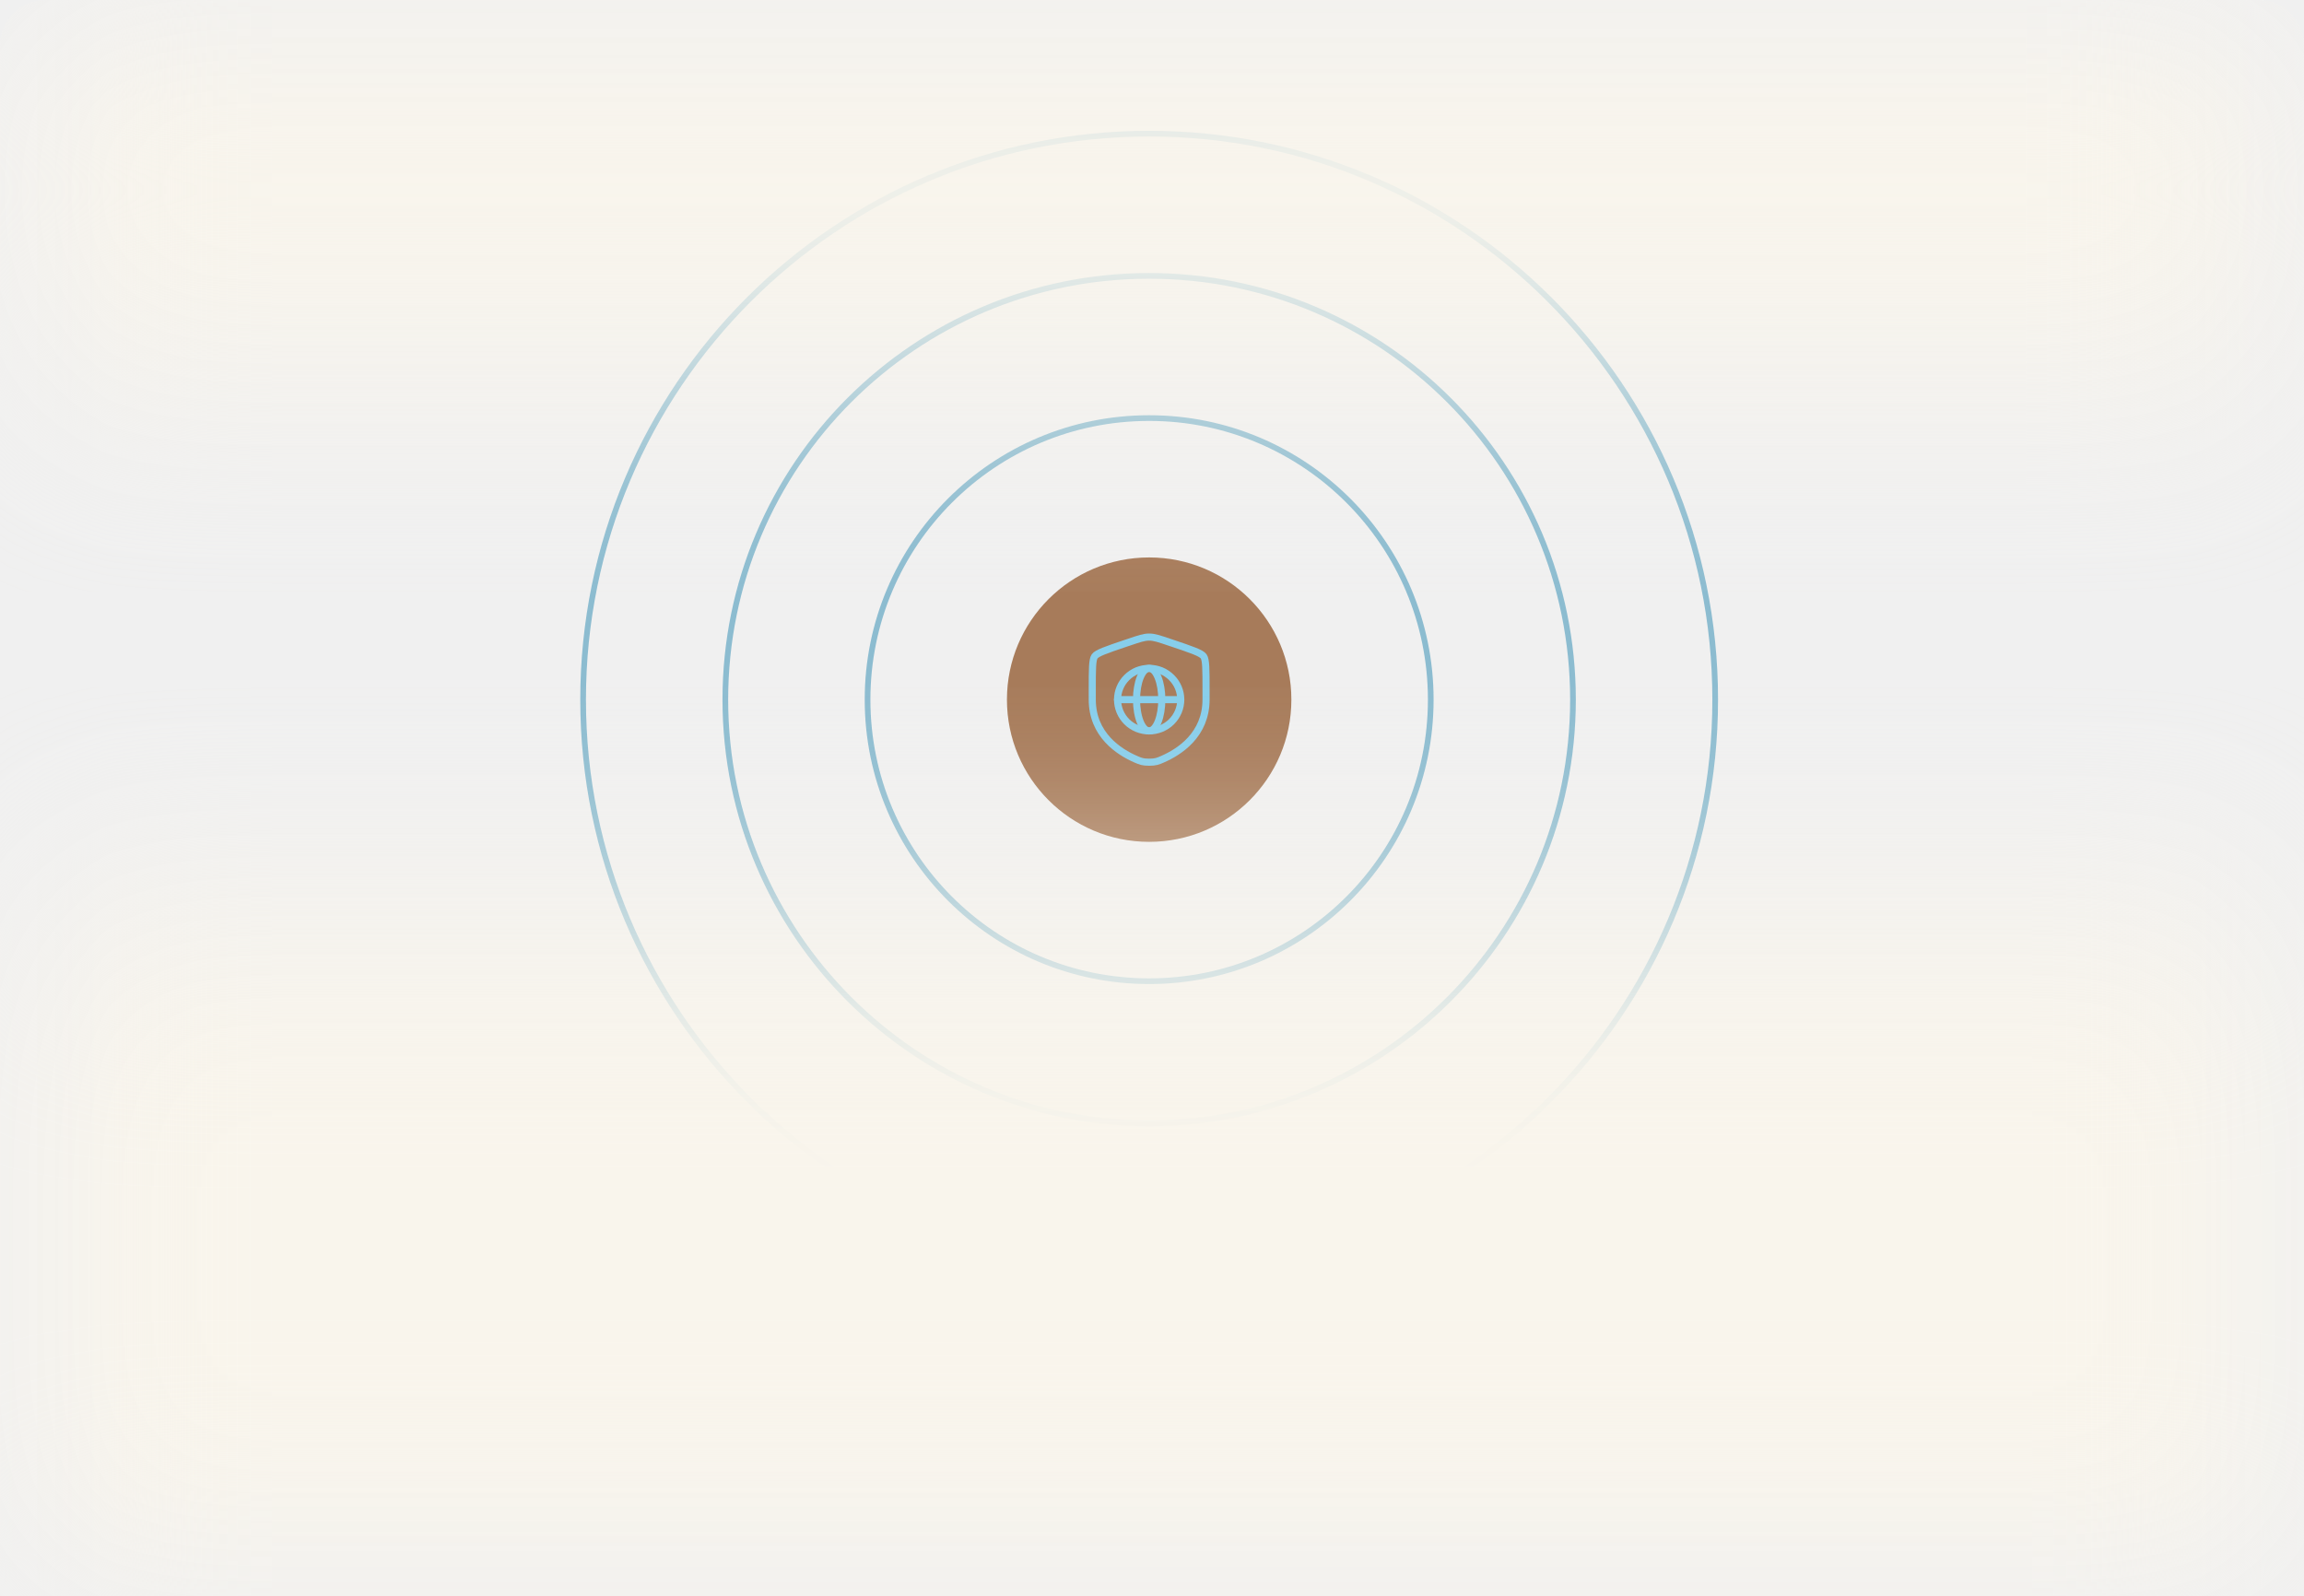
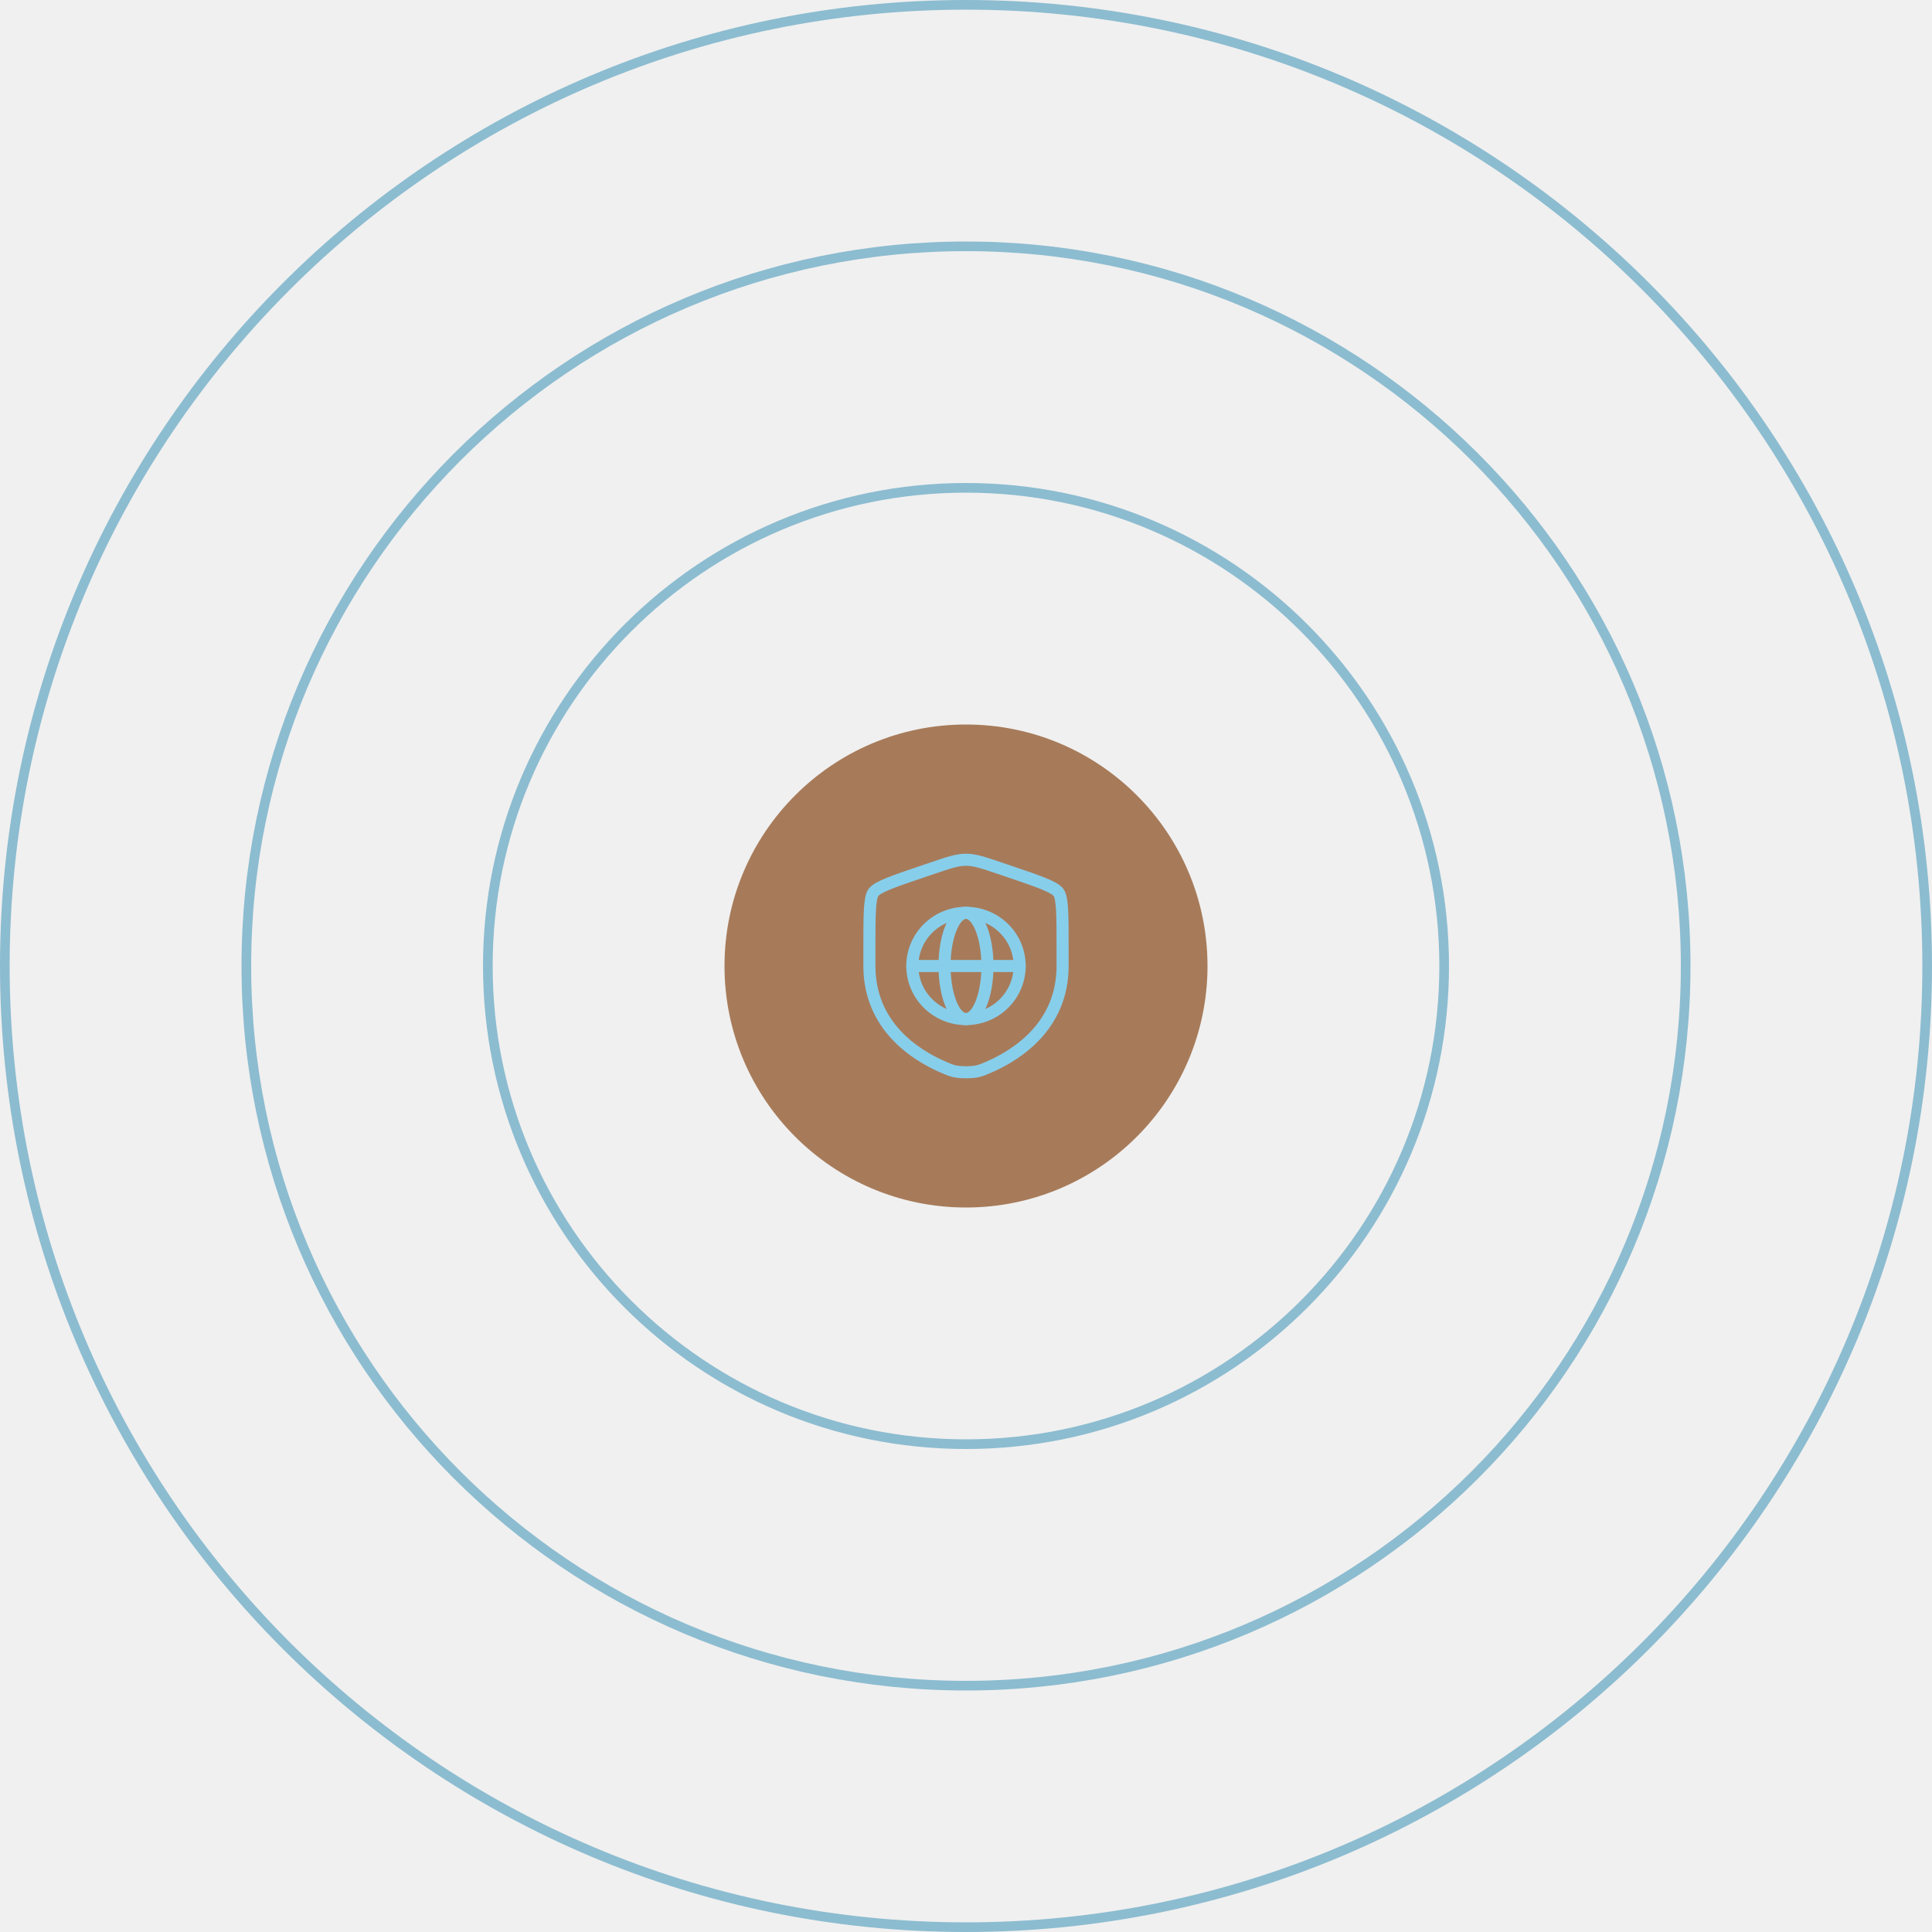
- <svg xmlns="http://www.w3.org/2000/svg" viewBox="0 0 405 280.5" fill="none" id="57cbbac3" x="0" y="0">
-   <g id="HOMEPAGE" data-node-id="146:153" clip-path="url(#clip0_146_153)">
-     <g id="OUR APPROACH " data-node-id="191:289">
-       <g id="Frame 2147224307" data-node-id="191:292">
-         <g id="Frame 2147224303" data-node-id="191:310">
-           <g clip-path="url(#clip7_146_153)">
-             <g id="Frame 2147224305_2" data-node-id="191:311">
-               <circle id="Ellipse 2829_2" data-node-id="191:312" cx="202" cy="123" r="74.5" stroke="#73AFC8" stroke-opacity="0.8" />
-               <circle id="Ellipse 2830_2" data-node-id="191:313" cx="202" cy="123" r="49.5" stroke="#73AFC8" stroke-opacity="0.8" />
-               <circle id="Ellipse 2831_2" data-node-id="191:314" cx="202" cy="123" r="99.5" stroke="#73AFC8" stroke-opacity="0.8" />
-               <g id="Frame 2147224304_2" data-node-id="191:315">
-                 <circle id="Ellipse 2833_2" data-node-id="191:316" cx="202" cy="123" r="25" fill="#A77B5A" />
-                 <g id="Frame 2147224306" data-node-id="191:317">
-                   <path id="Vector_25" data-node-id="191:318" d="M192,121.26c0,-3.52 0,-5.28 0.419,-5.87c0.42,-0.59 2.09,-1.16 5.431,-2.29l0.636,-0.21c1.742,-0.59 2.612,-0.89 3.514,-0.89c0.902,0 1.772,0.3 3.514,0.89l0.636,0.21c3.341,1.13 5.011,1.7 5.431,2.29c0.419,0.59 0.419,2.35 0.419,5.87c0,0.53 0,1.11 0,1.73c0,6.2 -4.71,9.21 -7.665,10.49c-0.802,0.35 -1.202,0.52 -2.335,0.52c-1.133,0 -1.533,-0.17 -2.335,-0.52c-2.955,-1.28 -7.665,-4.29 -7.665,-10.49c0,-0.62 0,-1.2 0,-1.73z" stroke="#87CEEB" stroke-width="1.25" />
-                   <path id="Vector_26" data-node-id="191:319" d="M207.555,123c0,0.72 -0.143,1.43 -0.422,2.1c-0.28,0.67 -0.689,1.27 -1.205,1.79c-0.516,0.51 -1.128,0.91 -1.802,1.19c-0.674,0.27 -1.397,0.42 -2.126,0.42c-0.73,0 -1.452,-0.15 -2.126,-0.42c-0.674,-0.28 -1.287,-0.68 -1.802,-1.19c-0.516,-0.52 -0.926,-1.12 -1.205,-1.79c-0.279,-0.67 -0.423,-1.38 -0.423,-2.1c0,-0.73 0.144,-1.44 0.423,-2.11c0.279,-0.67 0.689,-1.27 1.205,-1.78c0.515,-0.51 1.128,-0.92 1.802,-1.2c0.674,-0.27 1.396,-0.41 2.126,-0.41c0.729,0 1.452,0.14 2.126,0.41c0.674,0.28 1.286,0.69 1.802,1.2c0.516,0.51 0.925,1.11 1.205,1.78c0.279,0.67 0.422,1.38 0.422,2.11z" stroke="#87CEEB" stroke-width="1.25" />
-                   <path id="Vector_27" data-node-id="191:320" d="M204.053,125.1c0.112,-0.67 0.169,-1.38 0.169,-2.1c0,-0.73 -0.057,-1.44 -0.169,-2.11c-0.112,-0.67 -0.275,-1.27 -0.482,-1.78c-0.206,-0.51 -0.451,-0.92 -0.721,-1.2c-0.269,-0.27 -0.558,-0.41 -0.85,-0.41c-0.292,0 -0.581,0.14 -0.851,0.41c-0.269,0.28 -0.514,0.69 -0.72,1.2c-0.207,0.51 -0.37,1.11 -0.482,1.78c-0.112,0.67 -0.169,1.38 -0.169,2.11c0,0.72 0.057,1.43 0.169,2.1c0.111,0.67 0.275,1.27 0.482,1.79c0.206,0.51 0.451,0.91 0.72,1.19c0.27,0.27 0.559,0.42 0.851,0.42c0.292,0 0.581,-0.15 0.85,-0.42c0.27,-0.28 0.515,-0.68 0.721,-1.19c0.207,-0.52 0.37,-1.12 0.482,-1.79z" stroke="#87CEEB" stroke-width="1.25" />
-                   <path id="Vector_28" data-node-id="191:321" d="M196.444,123h11.111" stroke="#87CEEB" stroke-width="1.25" stroke-linecap="round" />
-                 </g>
-               </g>
-             </g>
-             <g id="Rectangle 34624272_2" data-node-id="191:322" filter="url(#filter4_f_146_153)">
-               <path d="M0,161h405v119h-405z" fill="#F9F5EC" />
-             </g>
-             <g id="Rectangle 34624273_2" data-node-id="191:327" filter="url(#filter5_f_146_153)">
-               <path d="M-1,-23h405v87h-405z" fill="#F9F5EC" />
-             </g>
-           </g>
-         </g>
-       </g>
-     </g>
-   </g>
-   <defs>
-     <filter id="filter4_f_146_153" x="-40" y="121" width="485" height="199" filterUnits="userSpaceOnUse" color-interpolation-filters="sRGB">
-       <feFlood flood-opacity="0" result="BackgroundImageFix" />
-       <feBlend mode="normal" in="SourceGraphic" in2="BackgroundImageFix" result="shape" />
-       <feGaussianBlur stdDeviation="20" result="effect1_foregroundBlur_146_153" />
-     </filter>
-     <filter id="filter5_f_146_153" x="-41" y="-63" width="485" height="167" filterUnits="userSpaceOnUse" color-interpolation-filters="sRGB">
-       <feFlood flood-opacity="0" result="BackgroundImageFix" />
-       <feBlend mode="normal" in="SourceGraphic" in2="BackgroundImageFix" result="shape" />
-       <feGaussianBlur stdDeviation="20" result="effect1_foregroundBlur_146_153" />
-     </filter>
-     <clipPath id="clip0_146_153">
-       <rect width="1440" height="6082" fill="white" x="-517" y="-2323" />
-     </clipPath>
-     <clipPath id="clip7_146_153">
-       <rect x="0" y="0" width="405" height="380" rx="8" fill="white" />
-     </clipPath>
-   </defs>
+ <svg xmlns="http://www.w3.org/2000/svg" width="200" height="200" viewBox="0 0 200 200" fill="none">
+   <circle cx="100" cy="100" r="74.5" stroke="#73AFC8" stroke-opacity="0.8" />
+   <circle cx="100" cy="100" r="49.5" stroke="#73AFC8" stroke-opacity="0.8" />
+   <circle cx="100" cy="100" r="99.5" stroke="#73AFC8" stroke-opacity="0.8" />
+   <circle cx="100" cy="100" r="25" fill="#A77B5A" />
+   <path d="M90 98.258C90 94.741 90 92.982 90.419 92.391C90.839 91.799 92.509 91.233 95.85 90.101L96.486 89.885C98.228 89.295 99.098 89 100 89C100.902 89 101.772 89.295 103.514 89.885L104.15 90.101C107.491 91.233 109.161 91.799 109.581 92.391C110 92.982 110 94.741 110 98.258C110 98.79 110 99.366 110 99.99C110 106.192 105.29 109.202 102.335 110.48C101.533 110.827 101.133 111 100 111C98.867 111 98.467 110.827 97.665 110.48C94.71 109.202 90 106.192 90 99.99C90 99.366 90 98.79 90 98.258Z" stroke="#87CEEB" stroke-width="1.25" />
+   <path d="M105.555 99.996C105.555 100.718 105.412 101.434 105.133 102.101C104.853 102.768 104.444 103.374 103.928 103.885C103.412 104.396 102.8 104.801 102.126 105.077C101.452 105.354 100.729 105.496 100 105.496C99.27 105.496 98.548 105.354 97.874 105.077C97.2 104.801 96.587 104.396 96.072 103.885C95.556 103.374 95.146 102.768 94.867 102.101C94.588 101.434 94.444 100.718 94.444 99.996C94.444 99.274 94.588 98.559 94.867 97.891C95.146 97.224 95.556 96.618 96.072 96.107C96.587 95.596 97.2 95.191 97.874 94.915C98.548 94.638 99.27 94.496 100 94.496C100.729 94.496 101.452 94.638 102.126 94.915C102.8 95.191 103.412 95.596 103.928 96.107C104.444 96.618 104.853 97.224 105.133 97.891C105.412 98.559 105.555 99.274 105.555 99.996Z" stroke="#87CEEB" stroke-width="1.25" />
+   <path d="M102.053 102.101C102.165 101.434 102.222 100.718 102.222 99.996C102.222 99.274 102.165 98.559 102.053 97.891C101.941 97.224 101.778 96.618 101.571 96.107C101.365 95.596 101.12 95.191 100.85 94.915C100.581 94.638 100.292 94.496 100 94.496C99.708 94.496 99.419 94.638 99.15 94.915C98.88 95.191 98.635 95.596 98.429 96.107C98.222 96.618 98.059 97.224 97.947 97.891C97.835 98.559 97.778 99.274 97.778 99.996C97.778 100.718 97.835 101.434 97.947 102.101C98.058 102.768 98.222 103.374 98.429 103.885C98.635 104.396 98.88 104.801 99.15 105.077C99.419 105.354 99.708 105.496 100 105.496C100.292 105.496 100.581 105.354 100.85 105.077C101.12 104.801 101.365 104.396 101.571 103.885C101.778 103.374 101.941 102.768 102.053 102.101Z" stroke="#87CEEB" stroke-width="1.25" />
+   <path d="M94.444 100H105.555" stroke="#87CEEB" stroke-width="1.25" stroke-linecap="round" />
</svg>
